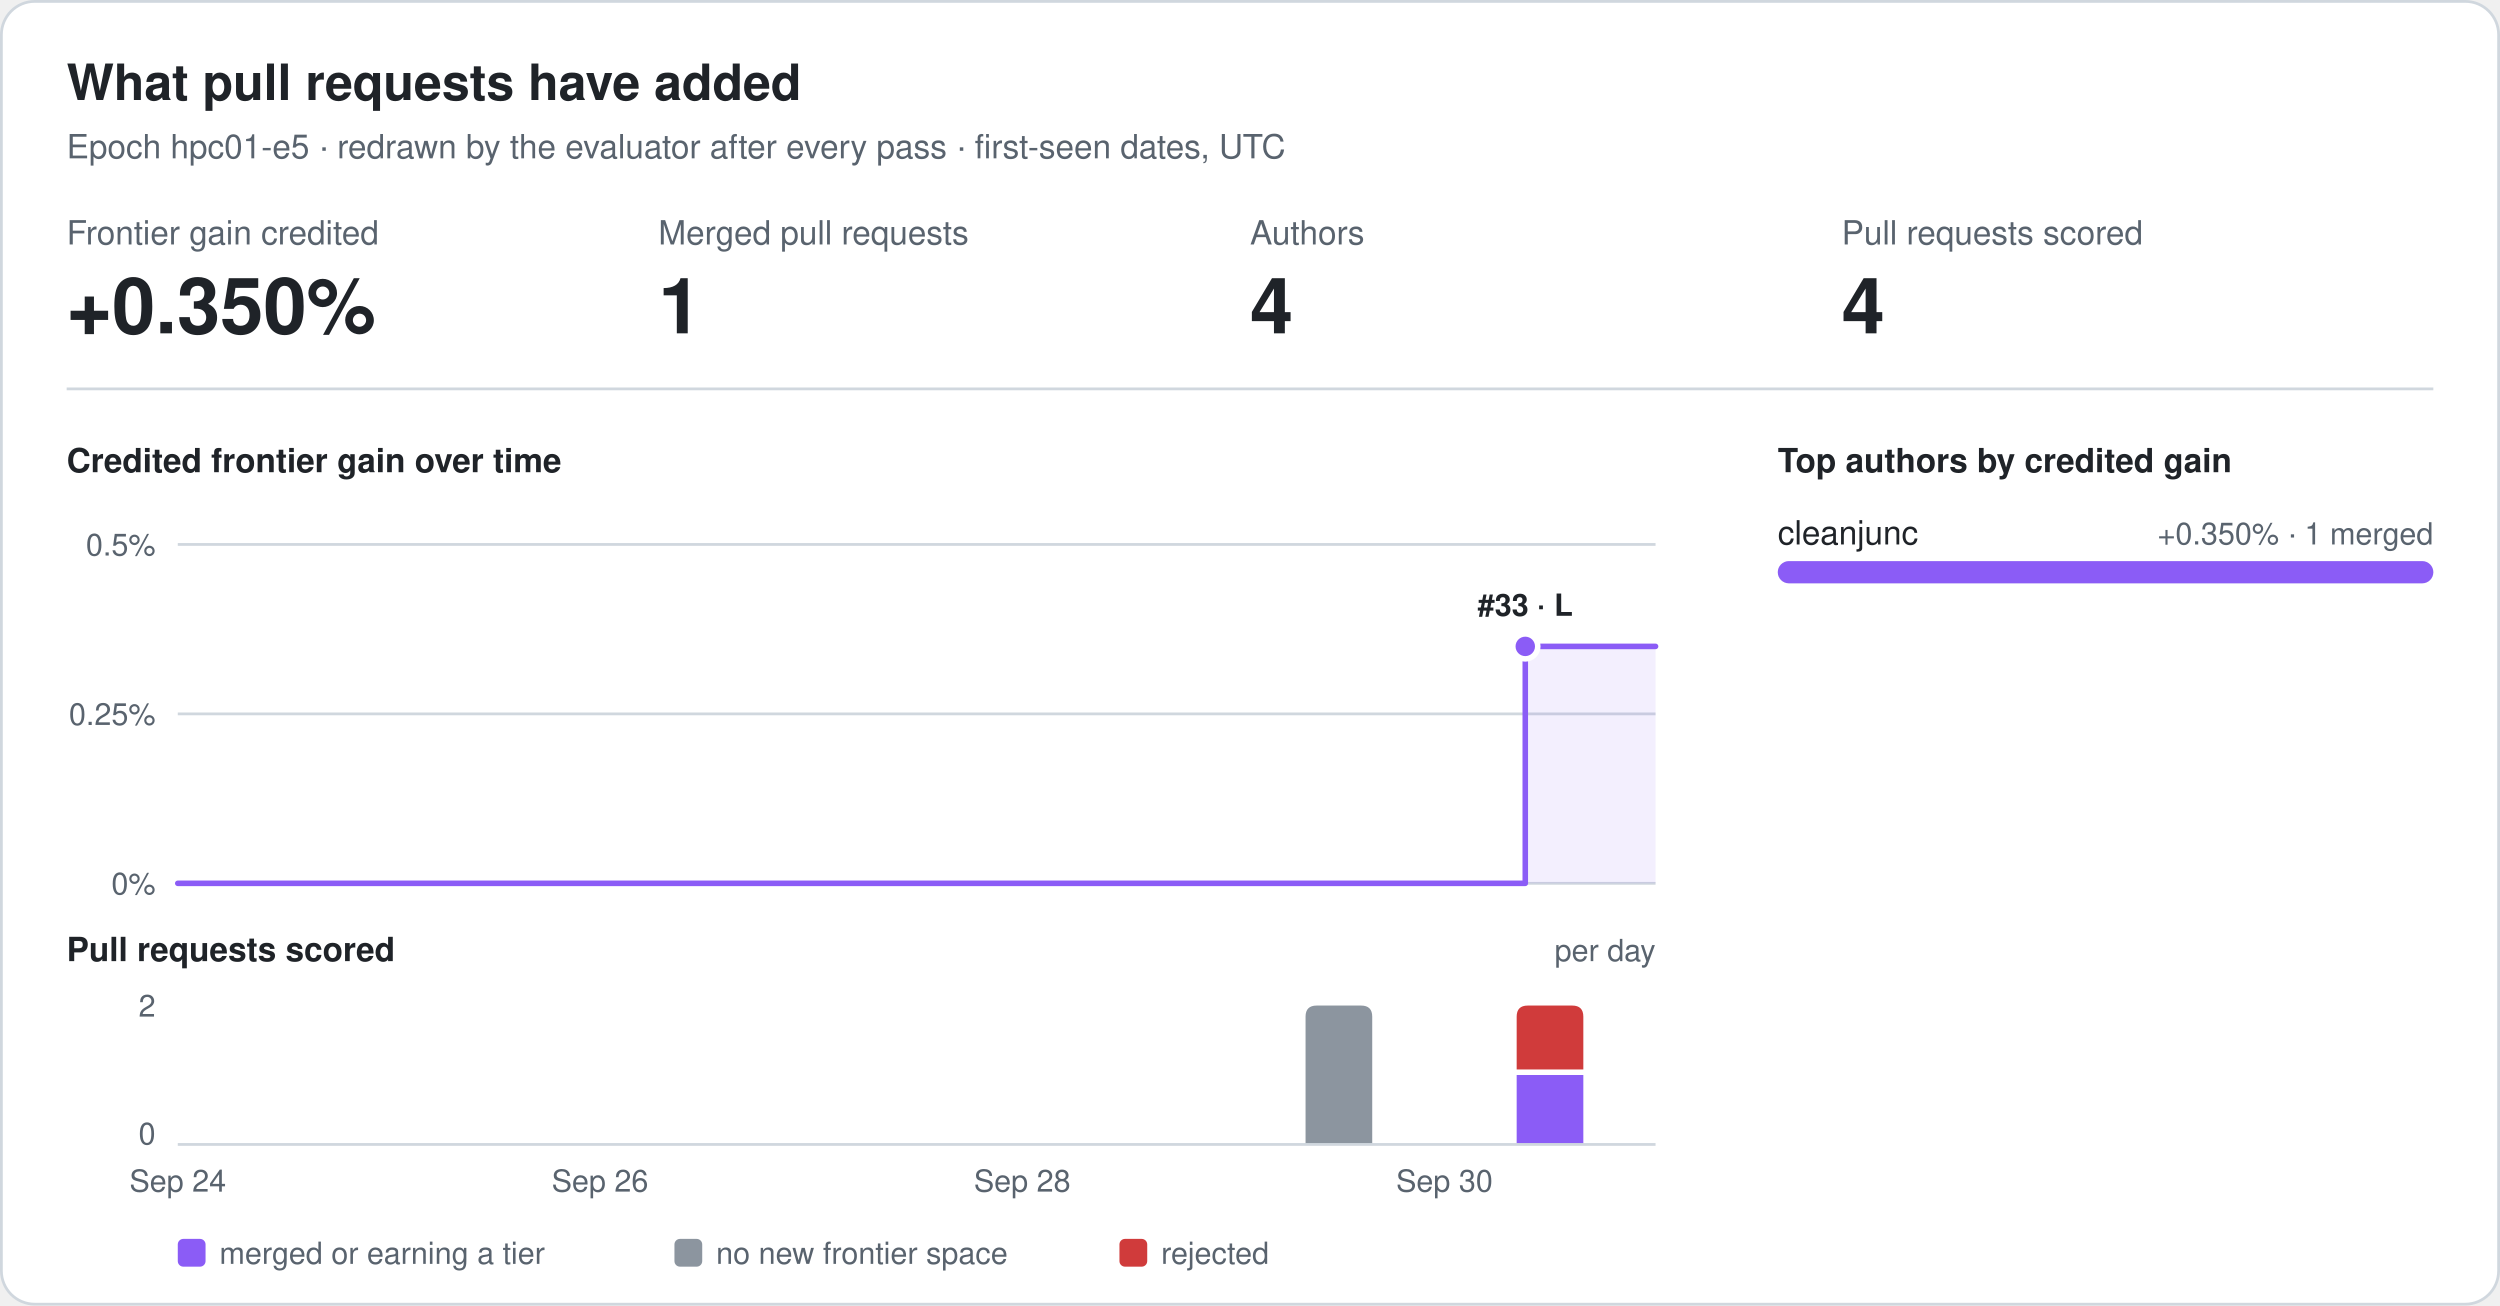
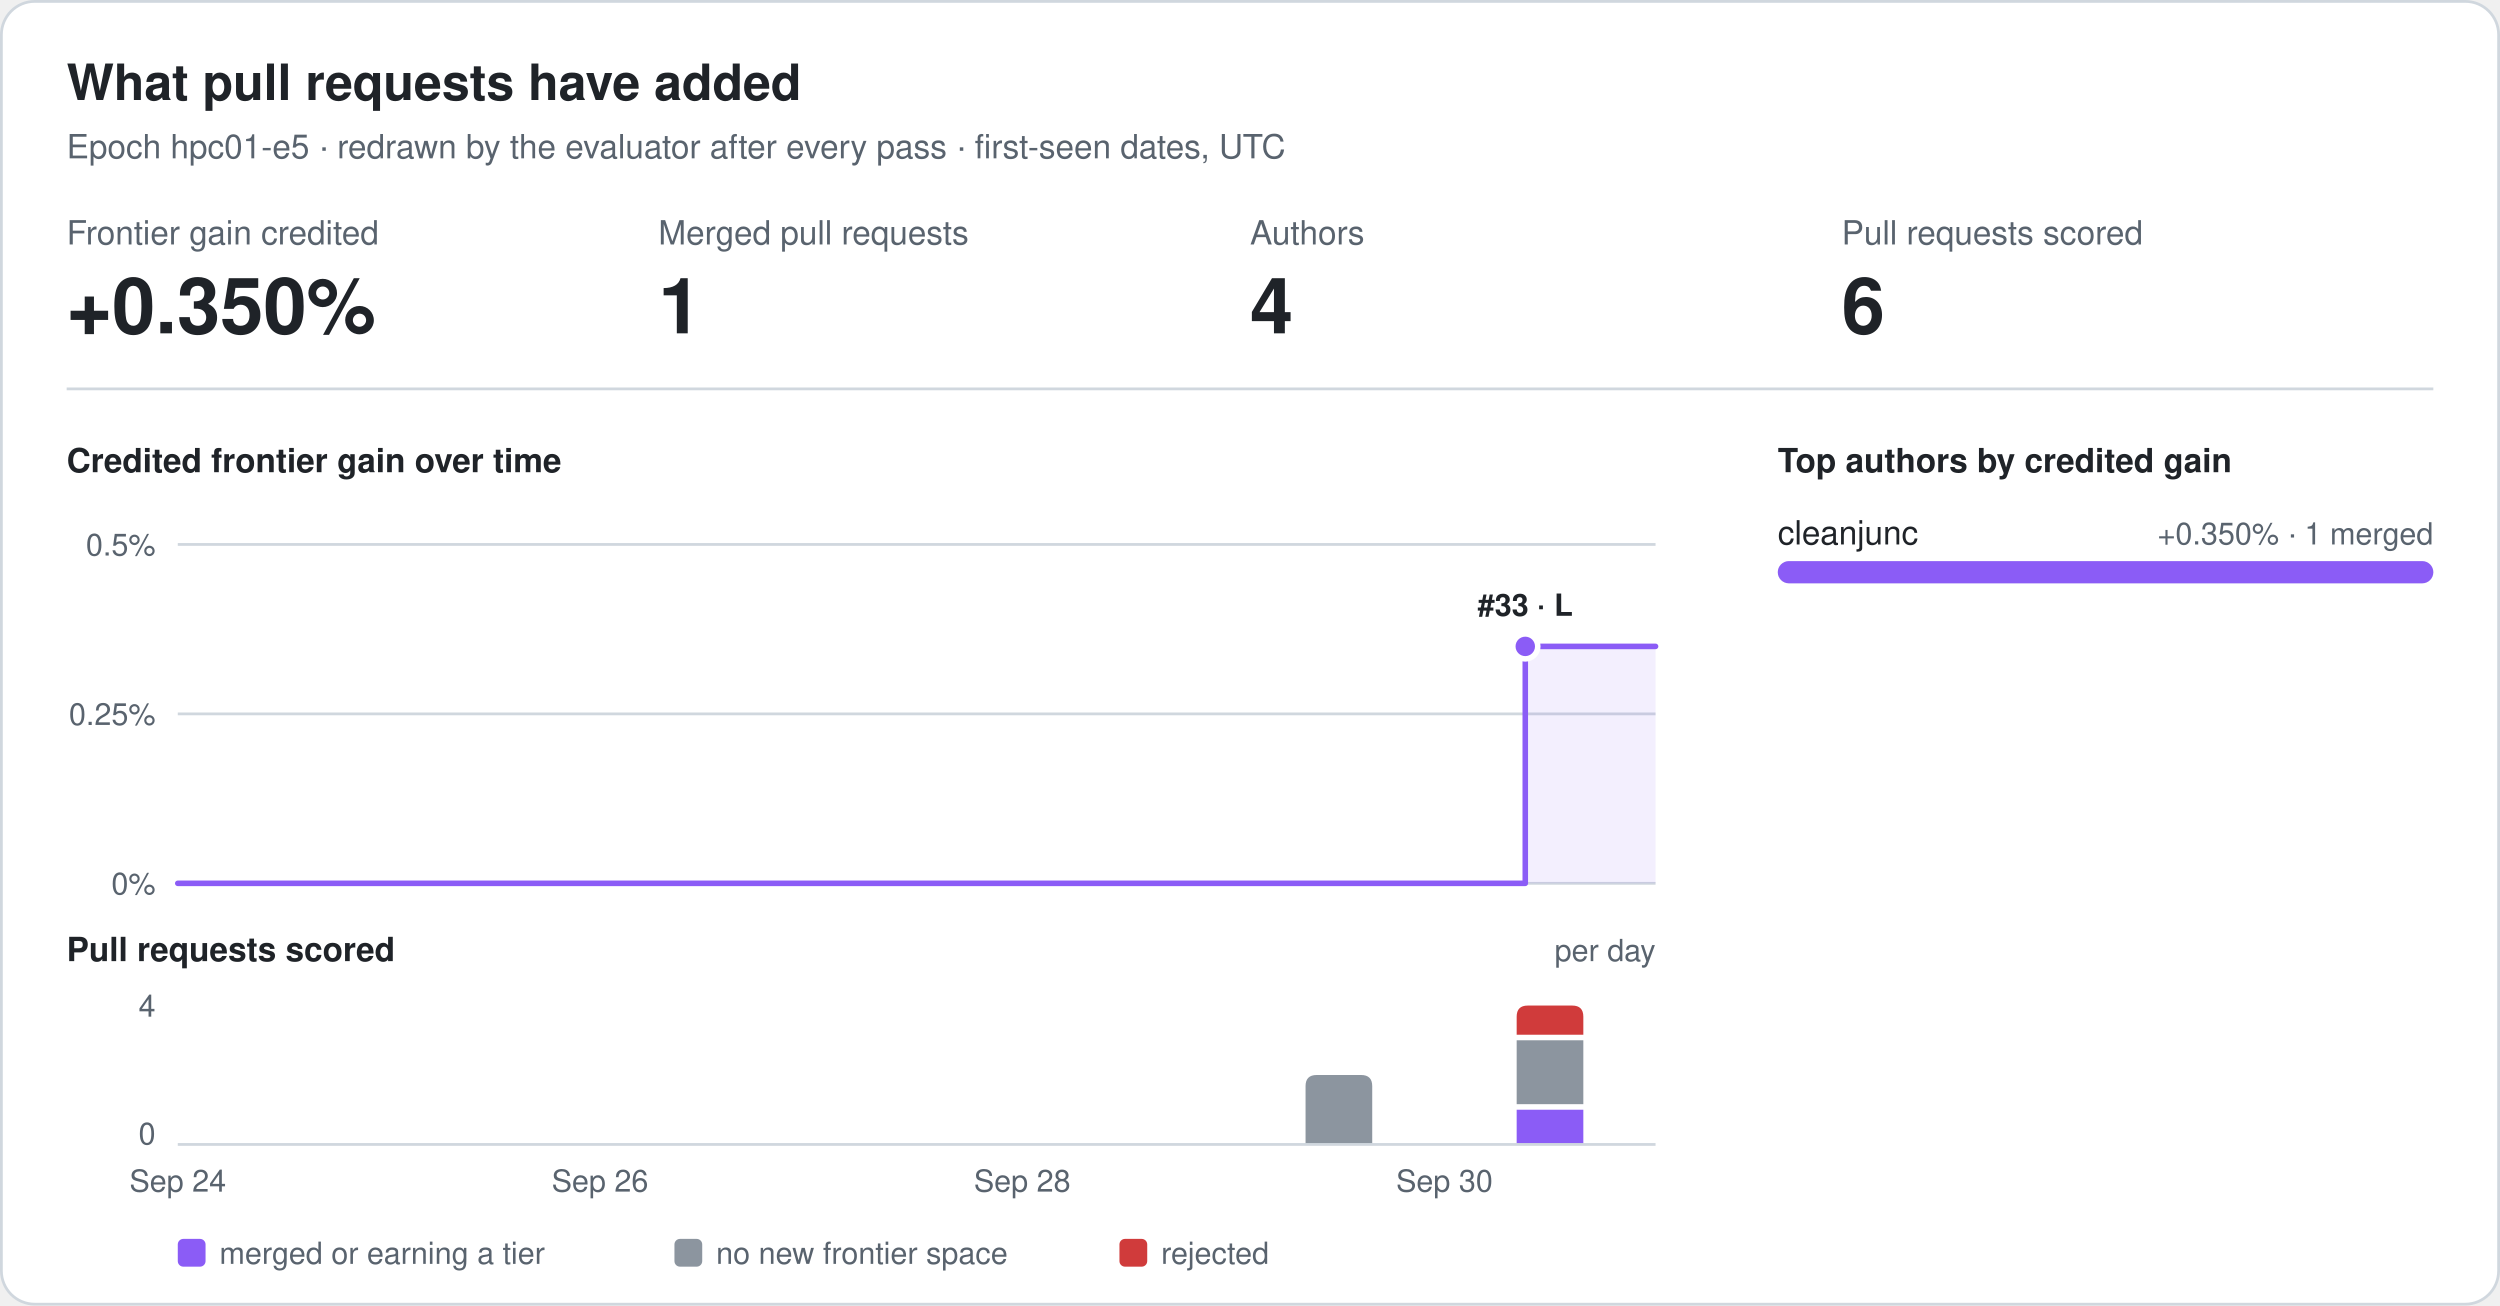
- <svg xmlns="http://www.w3.org/2000/svg" width="900" height="470" viewBox="0 0 900 470" font-family="-apple-system,BlinkMacSystemFont,'Segoe UI',Helvetica,Arial,sans-serif" role="img" aria-label="Frontier gain credited to merged pull requests: +0.350% from 1 merges, 4 pull requests scored">
+ <svg xmlns="http://www.w3.org/2000/svg" width="900" height="470" viewBox="0 0 900 470" font-family="-apple-system,BlinkMacSystemFont,'Segoe UI',Helvetica,Arial,sans-serif" role="img" aria-label="Frontier gain credited to merged pull requests: +0.350% from 1 merges, 6 pull requests scored">
  <style>
.bg{fill:#ffffff;stroke:#d0d7de}.t{fill:#1f2328}.m{fill:#59636e}.rule{stroke:#d0d7de}.ring{stroke:#ffffff}
.acc{fill:#8b5cf6}.accl{stroke:#8b5cf6}.wash{fill:#8b5cf6;fill-opacity:.1}.gry{fill:#8c959f}.rej{fill:#d03b3b}.track{fill:#eaeef2}.tk{stroke:#1f2328}
@media (prefers-color-scheme: dark){
.bg{fill:#0d1117;stroke:#30363d}.t{fill:#e6edf3}.m{fill:#9198a1}.rule{stroke:#30363d}.ring{stroke:#0d1117}
.acc{fill:#9a75f8}.accl{stroke:#9a75f8}.wash{fill:#9a75f8;fill-opacity:.14}.gry{fill:#9198a1}.rej{fill:#e5534b}.track{fill:#21262d}.tk{stroke:#e6edf3}}
</style>
  <rect class="bg" x="0.5" y="0.5" width="899" height="469" rx="12" />
  <text x="24.0" y="36.0" class="t" font-size="18" font-weight="600" text-anchor="start">What pull requests have added</text>
  <text x="24.0" y="57.0" class="m" font-size="12" font-weight="400" text-anchor="start">Epoch hpc01-e5 · redrawn by the evaluator after every pass · first-seen dates, UTC</text>
  <text x="24.0" y="88.0" class="m" font-size="12" font-weight="400" text-anchor="start">Frontier gain credited</text>
  <text x="24.0" y="120.0" class="t" font-size="28" font-weight="600" text-anchor="start">+0.350%</text>
  <text x="237.0" y="88.0" class="m" font-size="12" font-weight="400" text-anchor="start">Merged pull requests</text>
  <text x="237.0" y="120.0" class="t" font-size="28" font-weight="600" text-anchor="start">1</text>
  <text x="450.0" y="88.0" class="m" font-size="12" font-weight="400" text-anchor="start">Authors</text>
  <text x="450.0" y="120.0" class="t" font-size="28" font-weight="600" text-anchor="start">4</text>
  <text x="663.0" y="88.0" class="m" font-size="12" font-weight="400" text-anchor="start">Pull requests scored</text>
-   <text x="663.0" y="120.0" class="t" font-size="28" font-weight="600" text-anchor="start">4</text>
+   <text x="663.0" y="120.0" class="t" font-size="28" font-weight="600" text-anchor="start">6</text>
  <line class="rule" x1="24" x2="876" y1="140" y2="140" stroke-width="1" />
  <text x="24.0" y="170.0" class="t" font-size="12" font-weight="600" text-anchor="start">Credited frontier gain over time</text>
  <text x="24.0" y="346.0" class="t" font-size="12" font-weight="600" text-anchor="start">Pull requests scored</text>
  <line class="rule" x1="64" x2="596" y1="318.0" y2="318.0" stroke-width="1" />
  <text x="56.0" y="322.0" class="m" font-size="11" font-weight="400" text-anchor="end">0%</text>
  <line class="rule" x1="64" x2="596" y1="257.0" y2="257.0" stroke-width="1" />
  <text x="56.0" y="261.0" class="m" font-size="11" font-weight="400" text-anchor="end">0.25%</text>
  <line class="rule" x1="64" x2="596" y1="196.0" y2="196.0" stroke-width="1" />
  <text x="56.0" y="200.0" class="m" font-size="11" font-weight="400" text-anchor="end">0.5%</text>
  <polygon class="wash" points="64.0,318.0 549.1,318.0 549.1,232.7 596.0,232.7 596.0,318.0" />
  <polyline class="accl" points="64.0,318.0 549.1,318.0 549.1,232.7 596.0,232.7" fill="none" stroke-width="2" stroke-linejoin="round" stroke-linecap="round" />
  <circle class="acc ring" cx="549.1" cy="232.7" r="4.5" stroke-width="2" />
  <text x="549.1" y="221.7" class="t" font-size="11" font-weight="600" text-anchor="middle">#33 · L</text>
-   <path class="gry" d="M470.0,412.0V366.0Q470.0,362.0 474.0,362.0H490.0Q494.0,362.0 494.0,366.0V412.0Z" />
-   <rect class="acc" x="546.0" y="387.0" width="24.0" height="25.0" />
-   <path class="rej" d="M546.0,385.0V366.0Q546.0,362.0 550.0,362.0H566.0Q570.0,362.0 570.0,366.0V385.0Z" />
+   <path class="gry" d="M470.0,412.0V391.0Q470.0,387.0 474.0,387.0H490.0Q494.0,387.0 494.0,391.0V412.0Z" />
+   <rect class="acc" x="546.0" y="399.5" width="24.0" height="12.5" />
+   <rect class="gry" x="546.0" y="374.5" width="24.0" height="23.0" />
+   <path class="rej" d="M546.0,372.5V366.0Q546.0,362.0 550.0,362.0H566.0Q570.0,362.0 570.0,366.0V372.5Z" />
  <line class="rule" x1="64" x2="596" y1="412" y2="412" stroke-width="1" />
-   <text x="56.0" y="366.0" class="m" font-size="11" font-weight="400" text-anchor="end">2</text>
+   <text x="56.0" y="366.0" class="m" font-size="11" font-weight="400" text-anchor="end">4</text>
  <text x="56.0" y="412.0" class="m" font-size="11" font-weight="400" text-anchor="end">0</text>
  <text x="596.0" y="346.0" class="m" font-size="11" font-weight="400" text-anchor="end">per day</text>
  <text x="64.0" y="429.0" class="m" font-size="11" font-weight="400" text-anchor="middle">Sep 24</text>
  <text x="216.0" y="429.0" class="m" font-size="11" font-weight="400" text-anchor="middle">Sep 26</text>
  <text x="368.0" y="429.0" class="m" font-size="11" font-weight="400" text-anchor="middle">Sep 28</text>
  <text x="520.0" y="429.0" class="m" font-size="11" font-weight="400" text-anchor="middle">Sep 30</text>
  <rect class="acc" x="64" y="446" width="10" height="10" rx="2" />
  <text x="79.0" y="455.0" class="m" font-size="11" font-weight="400" text-anchor="start">merged or earning a tier</text>
  <rect class="gry" x="242.8" y="446" width="10" height="10" rx="2" />
  <text x="257.8" y="455.0" class="m" font-size="11" font-weight="400" text-anchor="start">no new frontier space</text>
  <rect class="rej" x="403.0" y="446" width="10" height="10" rx="2" />
  <text x="418.0" y="455.0" class="m" font-size="11" font-weight="400" text-anchor="start">rejected</text>
  <text x="640.0" y="170.0" class="t" font-size="12" font-weight="600" text-anchor="start">Top authors by credited gain</text>
  <text x="640.0" y="196.0" class="t" font-size="12" font-weight="400" text-anchor="start">cleanjunc</text>
  <text x="876.0" y="196.0" class="m" font-size="11" font-weight="400" text-anchor="end">+0.350% · 1 merged</text>
  <rect class="track" x="640" y="202" width="236" height="8" rx="4" />
  <rect class="acc" x="640" y="202" width="236.0" height="8" rx="4" />
</svg>
